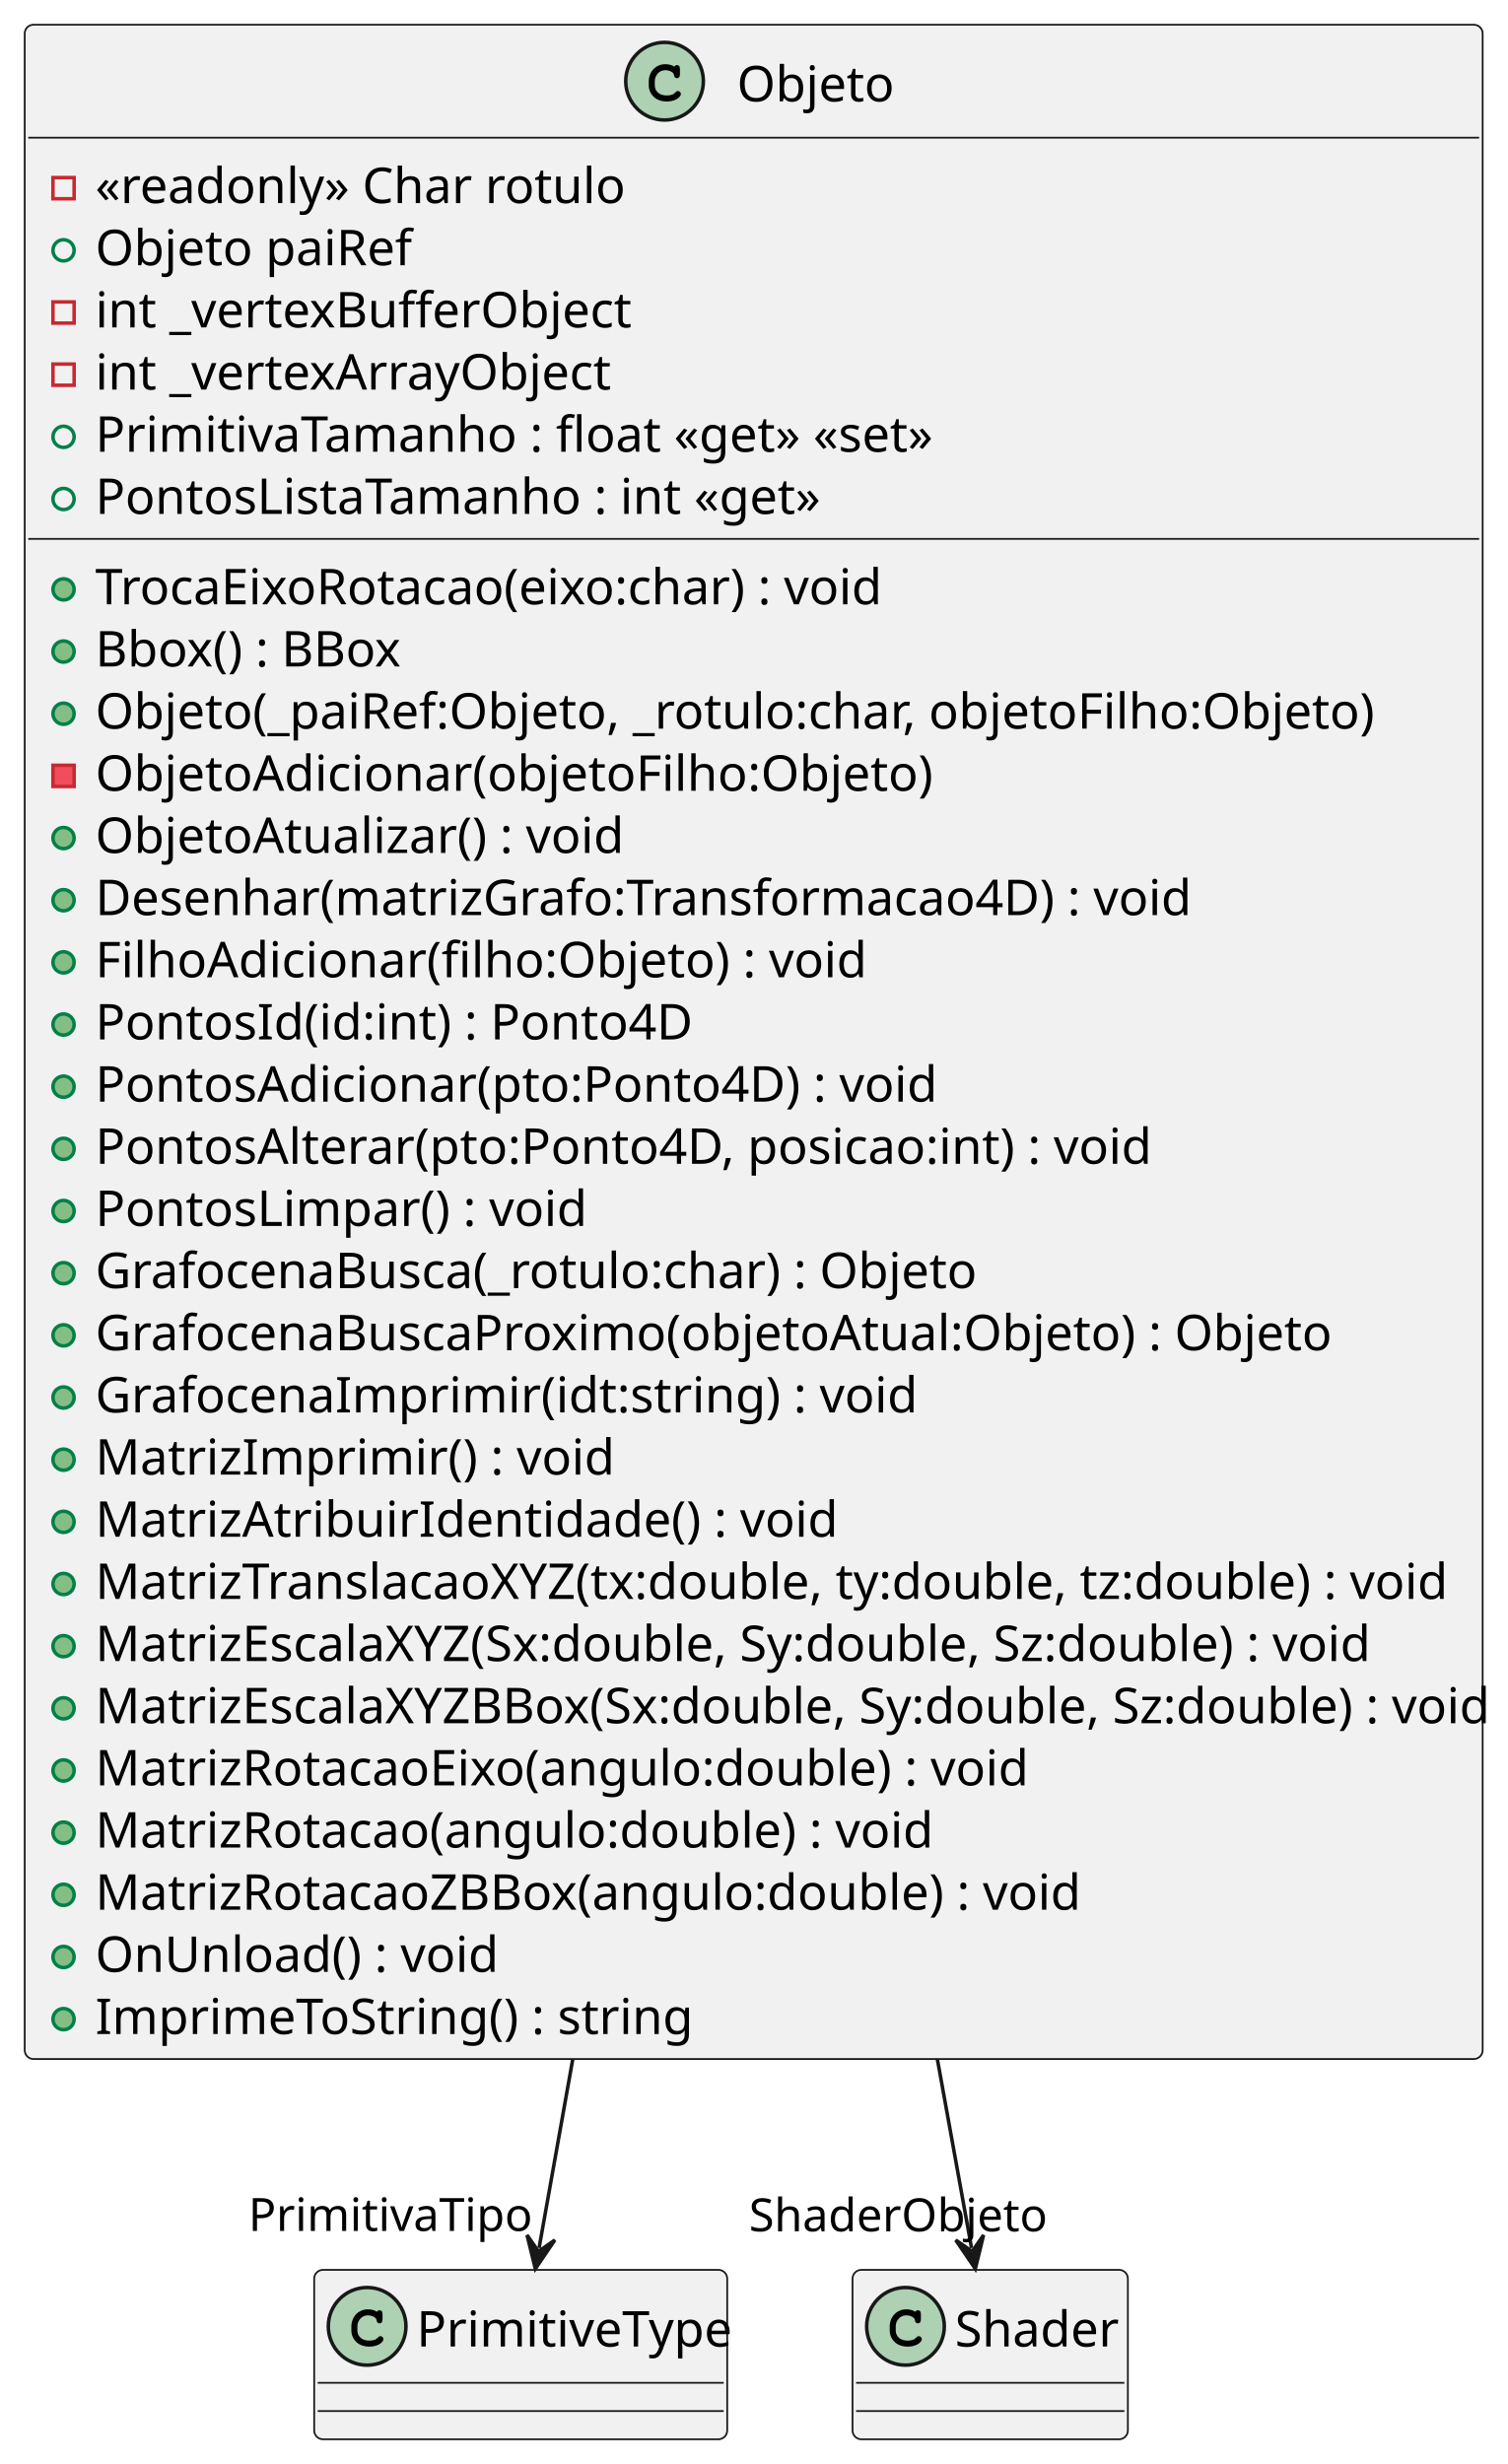
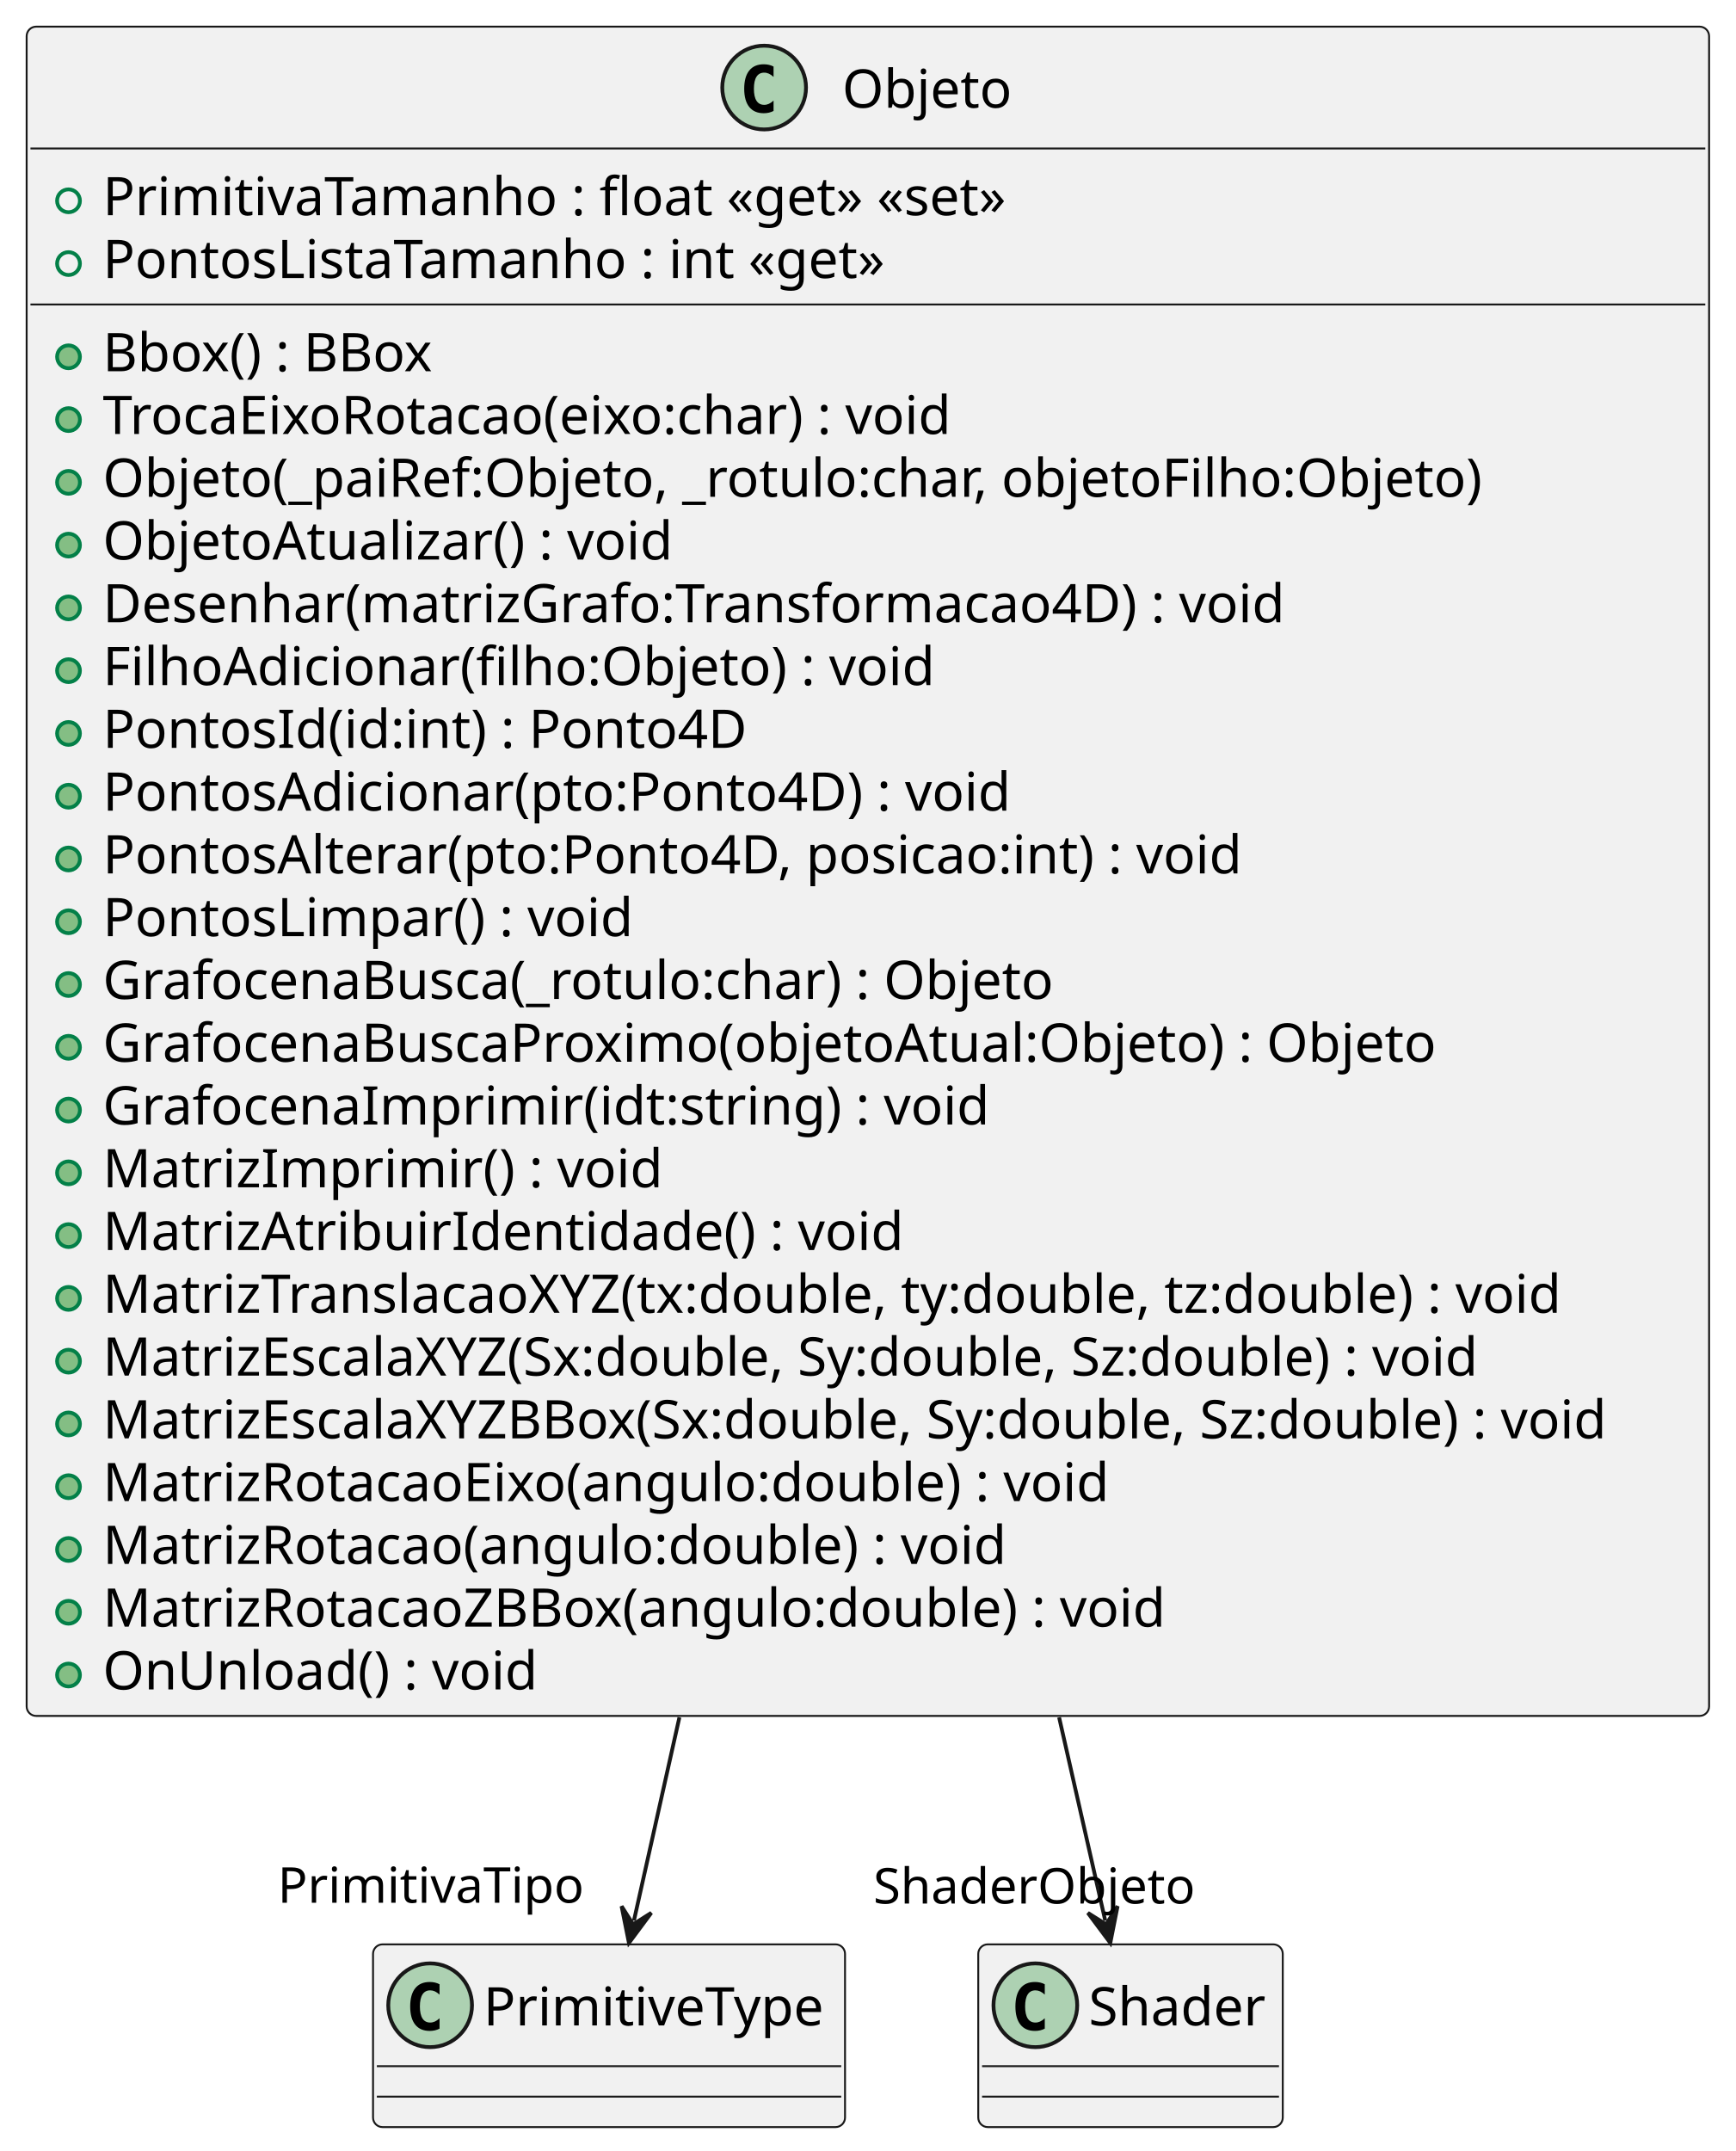
- <svg xmlns="http://www.w3.org/2000/svg" contentStyleType="text/css" height="698px" preserveAspectRatio="none" style="width:427px;height:698px;background:#FFFFFF;" version="1.1" viewBox="0 0 427 698" width="427px" zoomAndPan="magnify">
+ <svg xmlns="http://www.w3.org/2000/svg" contentStyleType="text/css" height="565px" preserveAspectRatio="none" style="width:456px;height:565px;background:#FFFFFF;" version="1.1" viewBox="0 0 456 565" width="456px" zoomAndPan="magnify">
  <defs />
  <g>
    <g id="elem_Objeto">
-       <rect codeLine="1" fill="#F1F1F1" height="576.281" id="Objeto" rx="2.5" ry="2.5" style="stroke:#181818;stroke-width:0.5;" width="413" x="7" y="7" />
-       <ellipse cx="188.25" cy="23" fill="#ADD1B2" rx="11" ry="11" style="stroke:#181818;stroke-width:1.0;" />
-       <path d="M191.016,18.875 Q191.172,18.656 191.359,18.547 Q191.547,18.438 191.766,18.438 Q192.141,18.438 192.375,18.695 Q192.609,18.953 192.609,19.562 L192.609,21.016 Q192.609,21.625 192.375,21.891 Q192.141,22.156 191.766,22.156 Q191.422,22.156 191.219,21.953 Q191.016,21.766 190.906,21.25 Q190.859,20.891 190.672,20.703 Q190.344,20.328 189.734,20.109 Q189.125,19.891 188.5,19.891 Q187.734,19.891 187.102,20.219 Q186.469,20.547 185.977,21.297 Q185.484,22.047 185.484,23.078 L185.484,24.172 Q185.484,25.406 186.375,26.227 Q187.266,27.047 188.859,27.047 Q189.797,27.047 190.453,26.797 Q190.844,26.641 191.266,26.203 Q191.531,25.938 191.68,25.859 Q191.828,25.781 192.031,25.781 Q192.359,25.781 192.617,26.039 Q192.875,26.297 192.875,26.641 Q192.875,26.984 192.531,27.391 Q192.031,27.969 191.234,28.297 Q190.156,28.75 188.859,28.75 Q187.344,28.75 186.141,28.125 Q185.156,27.625 184.469,26.555 Q183.781,25.484 183.781,24.203 L183.781,23.047 Q183.781,21.719 184.398,20.57 Q185.016,19.422 186.109,18.805 Q187.203,18.188 188.438,18.188 Q189.172,18.188 189.82,18.352 Q190.469,18.516 191.016,18.875 Z " fill="#000000" />
-       <text fill="#000000" font-family="sans-serif" font-size="14" lengthAdjust="spacing" textLength="42" x="208.75" y="28.729">Objeto</text>
-       <line style="stroke:#181818;stroke-width:0.5;" x1="8" x2="419" y1="39" y2="39" />
-       <rect fill="none" height="6" style="stroke:#C82930;stroke-width:1.0;" width="6" x="15" y="50.305" />
-       <text fill="#000000" font-family="sans-serif" font-size="14" lengthAdjust="spacing" textLength="146" x="27" y="57.533">«readonly» Char rotulo</text>
-       <ellipse cx="18" cy="70.914" fill="none" rx="3" ry="3" style="stroke:#038048;stroke-width:1.0;" />
-       <text fill="#000000" font-family="sans-serif" font-size="14" lengthAdjust="spacing" textLength="87" x="27" y="75.143">Objeto paiRef</text>
-       <rect fill="none" height="6" style="stroke:#C82930;stroke-width:1.0;" width="6" x="15" y="85.523" />
-       <text fill="#000000" font-family="sans-serif" font-size="14" lengthAdjust="spacing" textLength="144" x="27" y="92.752">int _vertexBufferObject</text>
-       <rect fill="none" height="6" style="stroke:#C82930;stroke-width:1.0;" width="6" x="15" y="103.133" />
-       <text fill="#000000" font-family="sans-serif" font-size="14" lengthAdjust="spacing" textLength="140" x="27" y="110.361">int _vertexArrayObject</text>
-       <ellipse cx="18" cy="123.742" fill="none" rx="3" ry="3" style="stroke:#038048;stroke-width:1.0;" />
-       <text fill="#000000" font-family="sans-serif" font-size="14" lengthAdjust="spacing" textLength="231" x="27" y="127.971">PrimitivaTamanho : float «get» «set»</text>
-       <ellipse cx="18" cy="141.352" fill="none" rx="3" ry="3" style="stroke:#038048;stroke-width:1.0;" />
-       <text fill="#000000" font-family="sans-serif" font-size="14" lengthAdjust="spacing" textLength="201" x="27" y="145.58">PontosListaTamanho : int «get»</text>
-       <line style="stroke:#181818;stroke-width:0.5;" x1="8" x2="419" y1="152.656" y2="152.656" />
-       <ellipse cx="18" cy="166.961" fill="#84BE84" rx="3" ry="3" style="stroke:#038048;stroke-width:1.0;" />
-       <text fill="#000000" font-family="sans-serif" font-size="14" lengthAdjust="spacing" textLength="221" x="27" y="171.19">TrocaEixoRotacao(eixo:char) : void</text>
-       <ellipse cx="18" cy="184.57" fill="#84BE84" rx="3" ry="3" style="stroke:#038048;stroke-width:1.0;" />
-       <text fill="#000000" font-family="sans-serif" font-size="14" lengthAdjust="spacing" textLength="85" x="27" y="188.799">Bbox() : BBox</text>
-       <ellipse cx="18" cy="202.18" fill="#84BE84" rx="3" ry="3" style="stroke:#038048;stroke-width:1.0;" />
-       <text fill="#000000" font-family="sans-serif" font-size="14" lengthAdjust="spacing" textLength="355" x="27" y="206.408">Objeto(_paiRef:Objeto, _rotulo:char, objetoFilho:Objeto)</text>
-       <rect fill="#F24D5C" height="6" style="stroke:#C82930;stroke-width:1.0;" width="6" x="15" y="216.789" />
-       <text fill="#000000" font-family="sans-serif" font-size="14" lengthAdjust="spacing" textLength="227" x="27" y="224.018">ObjetoAdicionar(objetoFilho:Objeto)</text>
-       <ellipse cx="18" cy="237.398" fill="#84BE84" rx="3" ry="3" style="stroke:#038048;stroke-width:1.0;" />
-       <text fill="#000000" font-family="sans-serif" font-size="14" lengthAdjust="spacing" textLength="144" x="27" y="241.627">ObjetoAtualizar() : void</text>
-       <ellipse cx="18" cy="255.008" fill="#84BE84" rx="3" ry="3" style="stroke:#038048;stroke-width:1.0;" />
-       <text fill="#000000" font-family="sans-serif" font-size="14" lengthAdjust="spacing" textLength="301" x="27" y="259.236">Desenhar(matrizGrafo:Transformacao4D) : void</text>
-       <ellipse cx="18" cy="272.617" fill="#84BE84" rx="3" ry="3" style="stroke:#038048;stroke-width:1.0;" />
-       <text fill="#000000" font-family="sans-serif" font-size="14" lengthAdjust="spacing" textLength="210" x="27" y="276.846">FilhoAdicionar(filho:Objeto) : void</text>
-       <ellipse cx="18" cy="290.227" fill="#84BE84" rx="3" ry="3" style="stroke:#038048;stroke-width:1.0;" />
-       <text fill="#000000" font-family="sans-serif" font-size="14" lengthAdjust="spacing" textLength="162" x="27" y="294.455">PontosId(id:int) : Ponto4D</text>
-       <ellipse cx="18" cy="307.836" fill="#84BE84" rx="3" ry="3" style="stroke:#038048;stroke-width:1.0;" />
-       <text fill="#000000" font-family="sans-serif" font-size="14" lengthAdjust="spacing" textLength="230" x="27" y="312.065">PontosAdicionar(pto:Ponto4D) : void</text>
-       <ellipse cx="18" cy="325.445" fill="#84BE84" rx="3" ry="3" style="stroke:#038048;stroke-width:1.0;" />
-       <text fill="#000000" font-family="sans-serif" font-size="14" lengthAdjust="spacing" textLength="289" x="27" y="329.674">PontosAlterar(pto:Ponto4D, posicao:int) : void</text>
-       <ellipse cx="18" cy="343.055" fill="#84BE84" rx="3" ry="3" style="stroke:#038048;stroke-width:1.0;" />
-       <text fill="#000000" font-family="sans-serif" font-size="14" lengthAdjust="spacing" textLength="135" x="27" y="347.283">PontosLimpar() : void</text>
-       <ellipse cx="18" cy="360.664" fill="#84BE84" rx="3" ry="3" style="stroke:#038048;stroke-width:1.0;" />
-       <text fill="#000000" font-family="sans-serif" font-size="14" lengthAdjust="spacing" textLength="246" x="27" y="364.893">GrafocenaBusca(_rotulo:char) : Objeto</text>
-       <ellipse cx="18" cy="378.273" fill="#84BE84" rx="3" ry="3" style="stroke:#038048;stroke-width:1.0;" />
-       <text fill="#000000" font-family="sans-serif" font-size="14" lengthAdjust="spacing" textLength="337" x="27" y="382.502">GrafocenaBuscaProximo(objetoAtual:Objeto) : Objeto</text>
-       <ellipse cx="18" cy="395.883" fill="#84BE84" rx="3" ry="3" style="stroke:#038048;stroke-width:1.0;" />
-       <text fill="#000000" font-family="sans-serif" font-size="14" lengthAdjust="spacing" textLength="218" x="27" y="400.111">GrafocenaImprimir(idt:string) : void</text>
-       <ellipse cx="18" cy="413.492" fill="#84BE84" rx="3" ry="3" style="stroke:#038048;stroke-width:1.0;" />
-       <text fill="#000000" font-family="sans-serif" font-size="14" lengthAdjust="spacing" textLength="134" x="27" y="417.721">MatrizImprimir() : void</text>
-       <ellipse cx="18" cy="431.102" fill="#84BE84" rx="3" ry="3" style="stroke:#038048;stroke-width:1.0;" />
-       <text fill="#000000" font-family="sans-serif" font-size="14" lengthAdjust="spacing" textLength="196" x="27" y="435.33">MatrizAtribuirIdentidade() : void</text>
-       <ellipse cx="18" cy="448.711" fill="#84BE84" rx="3" ry="3" style="stroke:#038048;stroke-width:1.0;" />
-       <text fill="#000000" font-family="sans-serif" font-size="14" lengthAdjust="spacing" textLength="369" x="27" y="452.94">MatrizTranslacaoXYZ(tx:double, ty:double, tz:double) : void</text>
-       <ellipse cx="18" cy="466.32" fill="#84BE84" rx="3" ry="3" style="stroke:#038048;stroke-width:1.0;" />
-       <text fill="#000000" font-family="sans-serif" font-size="14" lengthAdjust="spacing" textLength="355" x="27" y="470.549">MatrizEscalaXYZ(Sx:double, Sy:double, Sz:double) : void</text>
-       <ellipse cx="18" cy="483.93" fill="#84BE84" rx="3" ry="3" style="stroke:#038048;stroke-width:1.0;" />
-       <text fill="#000000" font-family="sans-serif" font-size="14" lengthAdjust="spacing" textLength="387" x="27" y="488.158">MatrizEscalaXYZBBox(Sx:double, Sy:double, Sz:double) : void</text>
-       <ellipse cx="18" cy="501.539" fill="#84BE84" rx="3" ry="3" style="stroke:#038048;stroke-width:1.0;" />
-       <text fill="#000000" font-family="sans-serif" font-size="14" lengthAdjust="spacing" textLength="254" x="27" y="505.768">MatrizRotacaoEixo(angulo:double) : void</text>
-       <ellipse cx="18" cy="519.148" fill="#84BE84" rx="3" ry="3" style="stroke:#038048;stroke-width:1.0;" />
-       <text fill="#000000" font-family="sans-serif" font-size="14" lengthAdjust="spacing" textLength="228" x="27" y="523.377">MatrizRotacao(angulo:double) : void</text>
-       <ellipse cx="18" cy="536.758" fill="#84BE84" rx="3" ry="3" style="stroke:#038048;stroke-width:1.0;" />
-       <text fill="#000000" font-family="sans-serif" font-size="14" lengthAdjust="spacing" textLength="268" x="27" y="540.986">MatrizRotacaoZBBox(angulo:double) : void</text>
-       <ellipse cx="18" cy="554.367" fill="#84BE84" rx="3" ry="3" style="stroke:#038048;stroke-width:1.0;" />
-       <text fill="#000000" font-family="sans-serif" font-size="14" lengthAdjust="spacing" textLength="111" x="27" y="558.596">OnUnload() : void</text>
-       <ellipse cx="18" cy="571.977" fill="#84BE84" rx="3" ry="3" style="stroke:#038048;stroke-width:1.0;" />
-       <text fill="#000000" font-family="sans-serif" font-size="14" lengthAdjust="spacing" textLength="160" x="27" y="576.205">ImprimeToString() : string</text>
+       <rect codeLine="1" fill="#F1F1F1" height="443.719" id="Objeto" rx="2.5" ry="2.5" style="stroke:#181818;stroke-width:0.5;" width="442" x="7" y="7" />
+       <ellipse cx="200.75" cy="23" fill="#ADD1B2" rx="11" ry="11" style="stroke:#181818;stroke-width:1.0;" />
+       <path d="M203.223,29.143 Q202.642,29.442 202.003,29.591 Q201.364,29.741 200.658,29.741 Q198.151,29.741 196.832,28.089 Q195.512,26.437 195.512,23.316 Q195.512,20.186 196.832,18.535 Q198.151,16.883 200.658,16.883 Q201.364,16.883 202.011,17.032 Q202.659,17.182 203.223,17.48 L203.223,20.203 Q202.592,19.622 201.999,19.352 Q201.405,19.082 200.774,19.082 Q199.43,19.082 198.745,20.149 Q198.06,21.216 198.06,23.316 Q198.06,25.408 198.745,26.474 Q199.43,27.541 200.774,27.541 Q201.405,27.541 201.999,27.271 Q202.592,27.002 203.223,26.42 Z " fill="#000000" />
+       <text fill="#000000" font-family="sans-serif" font-size="14" lengthAdjust="spacing" textLength="46" x="221.25" y="28.291">Objeto</text>
+       <line style="stroke:#181818;stroke-width:0.5;" x1="8" x2="448" y1="39" y2="39" />
+       <ellipse cx="18" cy="52.744" fill="none" rx="3" ry="3" style="stroke:#038048;stroke-width:1.0;" />
+       <text fill="#000000" font-family="sans-serif" font-size="14" lengthAdjust="spacing" textLength="245" x="27" y="56.535">PrimitivaTamanho : float «get» «set»</text>
+       <ellipse cx="18" cy="69.232" fill="none" rx="3" ry="3" style="stroke:#038048;stroke-width:1.0;" />
+       <text fill="#000000" font-family="sans-serif" font-size="14" lengthAdjust="spacing" textLength="213" x="27" y="73.023">PontosListaTamanho : int «get»</text>
+       <line style="stroke:#181818;stroke-width:0.5;" x1="8" x2="448" y1="79.977" y2="79.977" />
+       <ellipse cx="18" cy="93.721" fill="#84BE84" rx="3" ry="3" style="stroke:#038048;stroke-width:1.0;" />
+       <text fill="#000000" font-family="sans-serif" font-size="14" lengthAdjust="spacing" textLength="91" x="27" y="97.512">Bbox() : BBox</text>
+       <ellipse cx="18" cy="110.209" fill="#84BE84" rx="3" ry="3" style="stroke:#038048;stroke-width:1.0;" />
+       <text fill="#000000" font-family="sans-serif" font-size="14" lengthAdjust="spacing" textLength="239" x="27" y="114">TrocaEixoRotacao(eixo:char) : void</text>
+       <ellipse cx="18" cy="126.697" fill="#84BE84" rx="3" ry="3" style="stroke:#038048;stroke-width:1.0;" />
+       <text fill="#000000" font-family="sans-serif" font-size="14" lengthAdjust="spacing" textLength="383" x="27" y="130.488">Objeto(_paiRef:Objeto, _rotulo:char, objetoFilho:Objeto)</text>
+       <ellipse cx="18" cy="143.185" fill="#84BE84" rx="3" ry="3" style="stroke:#038048;stroke-width:1.0;" />
+       <text fill="#000000" font-family="sans-serif" font-size="14" lengthAdjust="spacing" textLength="159" x="27" y="146.977">ObjetoAtualizar() : void</text>
+       <ellipse cx="18" cy="159.674" fill="#84BE84" rx="3" ry="3" style="stroke:#038048;stroke-width:1.0;" />
+       <text fill="#000000" font-family="sans-serif" font-size="14" lengthAdjust="spacing" textLength="325" x="27" y="163.465">Desenhar(matrizGrafo:Transformacao4D) : void</text>
+       <ellipse cx="18" cy="176.162" fill="#84BE84" rx="3" ry="3" style="stroke:#038048;stroke-width:1.0;" />
+       <text fill="#000000" font-family="sans-serif" font-size="14" lengthAdjust="spacing" textLength="232" x="27" y="179.953">FilhoAdicionar(filho:Objeto) : void</text>
+       <ellipse cx="18" cy="192.65" fill="#84BE84" rx="3" ry="3" style="stroke:#038048;stroke-width:1.0;" />
+       <text fill="#000000" font-family="sans-serif" font-size="14" lengthAdjust="spacing" textLength="176" x="27" y="196.441">PontosId(id:int) : Ponto4D</text>
+       <ellipse cx="18" cy="209.139" fill="#84BE84" rx="3" ry="3" style="stroke:#038048;stroke-width:1.0;" />
+       <text fill="#000000" font-family="sans-serif" font-size="14" lengthAdjust="spacing" textLength="250" x="27" y="212.93">PontosAdicionar(pto:Ponto4D) : void</text>
+       <ellipse cx="18" cy="225.627" fill="#84BE84" rx="3" ry="3" style="stroke:#038048;stroke-width:1.0;" />
+       <text fill="#000000" font-family="sans-serif" font-size="14" lengthAdjust="spacing" textLength="314" x="27" y="229.418">PontosAlterar(pto:Ponto4D, posicao:int) : void</text>
+       <ellipse cx="18" cy="242.115" fill="#84BE84" rx="3" ry="3" style="stroke:#038048;stroke-width:1.0;" />
+       <text fill="#000000" font-family="sans-serif" font-size="14" lengthAdjust="spacing" textLength="145" x="27" y="245.906">PontosLimpar() : void</text>
+       <ellipse cx="18" cy="258.603" fill="#84BE84" rx="3" ry="3" style="stroke:#038048;stroke-width:1.0;" />
+       <text fill="#000000" font-family="sans-serif" font-size="14" lengthAdjust="spacing" textLength="260" x="27" y="262.394">GrafocenaBusca(_rotulo:char) : Objeto</text>
+       <ellipse cx="18" cy="275.092" fill="#84BE84" rx="3" ry="3" style="stroke:#038048;stroke-width:1.0;" />
+       <text fill="#000000" font-family="sans-serif" font-size="14" lengthAdjust="spacing" textLength="365" x="27" y="278.883">GrafocenaBuscaProximo(objetoAtual:Objeto) : Objeto</text>
+       <ellipse cx="18" cy="291.58" fill="#84BE84" rx="3" ry="3" style="stroke:#038048;stroke-width:1.0;" />
+       <text fill="#000000" font-family="sans-serif" font-size="14" lengthAdjust="spacing" textLength="242" x="27" y="295.371">GrafocenaImprimir(idt:string) : void</text>
+       <ellipse cx="18" cy="308.068" fill="#84BE84" rx="3" ry="3" style="stroke:#038048;stroke-width:1.0;" />
+       <text fill="#000000" font-family="sans-serif" font-size="14" lengthAdjust="spacing" textLength="153" x="27" y="311.859">MatrizImprimir() : void</text>
+       <ellipse cx="18" cy="324.557" fill="#84BE84" rx="3" ry="3" style="stroke:#038048;stroke-width:1.0;" />
+       <text fill="#000000" font-family="sans-serif" font-size="14" lengthAdjust="spacing" textLength="220" x="27" y="328.348">MatrizAtribuirIdentidade() : void</text>
+       <ellipse cx="18" cy="341.045" fill="#84BE84" rx="3" ry="3" style="stroke:#038048;stroke-width:1.0;" />
+       <text fill="#000000" font-family="sans-serif" font-size="14" lengthAdjust="spacing" textLength="406" x="27" y="344.836">MatrizTranslacaoXYZ(tx:double, ty:double, tz:double) : void</text>
+       <ellipse cx="18" cy="357.533" fill="#84BE84" rx="3" ry="3" style="stroke:#038048;stroke-width:1.0;" />
+       <text fill="#000000" font-family="sans-serif" font-size="14" lengthAdjust="spacing" textLength="382" x="27" y="361.324">MatrizEscalaXYZ(Sx:double, Sy:double, Sz:double) : void</text>
+       <ellipse cx="18" cy="374.022" fill="#84BE84" rx="3" ry="3" style="stroke:#038048;stroke-width:1.0;" />
+       <text fill="#000000" font-family="sans-serif" font-size="14" lengthAdjust="spacing" textLength="416" x="27" y="377.812">MatrizEscalaXYZBBox(Sx:double, Sy:double, Sz:double) : void</text>
+       <ellipse cx="18" cy="390.51" fill="#84BE84" rx="3" ry="3" style="stroke:#038048;stroke-width:1.0;" />
+       <text fill="#000000" font-family="sans-serif" font-size="14" lengthAdjust="spacing" textLength="279" x="27" y="394.301">MatrizRotacaoEixo(angulo:double) : void</text>
+       <ellipse cx="18" cy="406.998" fill="#84BE84" rx="3" ry="3" style="stroke:#038048;stroke-width:1.0;" />
+       <text fill="#000000" font-family="sans-serif" font-size="14" lengthAdjust="spacing" textLength="249" x="27" y="410.789">MatrizRotacao(angulo:double) : void</text>
+       <ellipse cx="18" cy="423.486" fill="#84BE84" rx="3" ry="3" style="stroke:#038048;stroke-width:1.0;" />
+       <text fill="#000000" font-family="sans-serif" font-size="14" lengthAdjust="spacing" textLength="291" x="27" y="427.277">MatrizRotacaoZBBox(angulo:double) : void</text>
+       <ellipse cx="18" cy="439.975" fill="#84BE84" rx="3" ry="3" style="stroke:#038048;stroke-width:1.0;" />
+       <text fill="#000000" font-family="sans-serif" font-size="14" lengthAdjust="spacing" textLength="120" x="27" y="443.766">OnUnload() : void</text>
    </g>
    <g id="elem_PrimitiveType">
-       <rect fill="#F1F1F1" height="48" id="PrimitiveType" rx="2.5" ry="2.5" style="stroke:#181818;stroke-width:0.5;" width="117" x="89" y="643" />
-       <ellipse cx="104" cy="659" fill="#ADD1B2" rx="11" ry="11" style="stroke:#181818;stroke-width:1.0;" />
-       <path d="M106.766,654.875 Q106.922,654.656 107.109,654.547 Q107.297,654.438 107.516,654.438 Q107.891,654.438 108.125,654.695 Q108.359,654.953 108.359,655.562 L108.359,657.016 Q108.359,657.625 108.125,657.891 Q107.891,658.156 107.516,658.156 Q107.172,658.156 106.969,657.953 Q106.766,657.766 106.656,657.25 Q106.609,656.891 106.422,656.703 Q106.094,656.328 105.484,656.109 Q104.875,655.891 104.25,655.891 Q103.484,655.891 102.852,656.219 Q102.219,656.547 101.727,657.297 Q101.234,658.047 101.234,659.078 L101.234,660.172 Q101.234,661.406 102.125,662.227 Q103.016,663.047 104.609,663.047 Q105.547,663.047 106.203,662.797 Q106.594,662.641 107.016,662.203 Q107.281,661.938 107.43,661.859 Q107.578,661.781 107.781,661.781 Q108.109,661.781 108.367,662.039 Q108.625,662.297 108.625,662.641 Q108.625,662.984 108.281,663.391 Q107.781,663.969 106.984,664.297 Q105.906,664.75 104.609,664.75 Q103.094,664.75 101.891,664.125 Q100.906,663.625 100.219,662.555 Q99.531,661.484 99.531,660.203 L99.531,659.047 Q99.531,657.719 100.148,656.57 Q100.766,655.422 101.859,654.805 Q102.953,654.188 104.188,654.188 Q104.922,654.188 105.57,654.352 Q106.219,654.516 106.766,654.875 Z " fill="#000000" />
-       <text fill="#000000" font-family="sans-serif" font-size="14" lengthAdjust="spacing" textLength="85" x="118" y="664.729">PrimitiveType</text>
-       <line style="stroke:#181818;stroke-width:0.5;" x1="90" x2="205" y1="675" y2="675" />
-       <line style="stroke:#181818;stroke-width:0.5;" x1="90" x2="205" y1="683" y2="683" />
+       <rect fill="#F1F1F1" height="48" id="PrimitiveType" rx="2.5" ry="2.5" style="stroke:#181818;stroke-width:0.5;" width="124" x="98" y="510.72" />
+       <ellipse cx="113" cy="526.72" fill="#ADD1B2" rx="11" ry="11" style="stroke:#181818;stroke-width:1.0;" />
+       <path d="M115.473,532.863 Q114.892,533.162 114.253,533.311 Q113.614,533.461 112.908,533.461 Q110.401,533.461 109.082,531.809 Q107.762,530.157 107.762,527.036 Q107.762,523.907 109.082,522.255 Q110.401,520.603 112.908,520.603 Q113.614,520.603 114.261,520.752 Q114.909,520.902 115.473,521.201 L115.473,523.923 Q114.842,523.342 114.249,523.072 Q113.655,522.803 113.024,522.803 Q111.68,522.803 110.995,523.869 Q110.31,524.936 110.31,527.036 Q110.31,529.128 110.995,530.194 Q111.68,531.261 113.024,531.261 Q113.655,531.261 114.249,530.991 Q114.842,530.721 115.473,530.14 Z " fill="#000000" />
+       <text fill="#000000" font-family="sans-serif" font-size="14" lengthAdjust="spacing" textLength="92" x="127" y="532.011">PrimitiveType</text>
+       <line style="stroke:#181818;stroke-width:0.5;" x1="99" x2="221" y1="542.72" y2="542.72" />
+       <line style="stroke:#181818;stroke-width:0.5;" x1="99" x2="221" y1="550.72" y2="550.72" />
    </g>
    <g id="elem_Shader">
-       <rect fill="#F1F1F1" height="48" id="Shader" rx="2.5" ry="2.5" style="stroke:#181818;stroke-width:0.5;" width="78" x="241.5" y="643" />
-       <ellipse cx="256.5" cy="659" fill="#ADD1B2" rx="11" ry="11" style="stroke:#181818;stroke-width:1.0;" />
-       <path d="M259.266,654.875 Q259.422,654.656 259.609,654.547 Q259.797,654.438 260.016,654.438 Q260.391,654.438 260.625,654.695 Q260.859,654.953 260.859,655.562 L260.859,657.016 Q260.859,657.625 260.625,657.891 Q260.391,658.156 260.016,658.156 Q259.672,658.156 259.469,657.953 Q259.266,657.766 259.156,657.25 Q259.109,656.891 258.922,656.703 Q258.594,656.328 257.984,656.109 Q257.375,655.891 256.75,655.891 Q255.984,655.891 255.352,656.219 Q254.719,656.547 254.227,657.297 Q253.734,658.047 253.734,659.078 L253.734,660.172 Q253.734,661.406 254.625,662.227 Q255.516,663.047 257.109,663.047 Q258.047,663.047 258.703,662.797 Q259.094,662.641 259.516,662.203 Q259.781,661.938 259.93,661.859 Q260.078,661.781 260.281,661.781 Q260.609,661.781 260.867,662.039 Q261.125,662.297 261.125,662.641 Q261.125,662.984 260.781,663.391 Q260.281,663.969 259.484,664.297 Q258.406,664.75 257.109,664.75 Q255.594,664.75 254.391,664.125 Q253.406,663.625 252.719,662.555 Q252.031,661.484 252.031,660.203 L252.031,659.047 Q252.031,657.719 252.648,656.57 Q253.266,655.422 254.359,654.805 Q255.453,654.188 256.688,654.188 Q257.422,654.188 258.07,654.352 Q258.719,654.516 259.266,654.875 Z " fill="#000000" />
-       <text fill="#000000" font-family="sans-serif" font-size="14" lengthAdjust="spacing" textLength="46" x="270.5" y="664.729">Shader</text>
-       <line style="stroke:#181818;stroke-width:0.5;" x1="242.5" x2="318.5" y1="675" y2="675" />
-       <line style="stroke:#181818;stroke-width:0.5;" x1="242.5" x2="318.5" y1="683" y2="683" />
+       <rect fill="#F1F1F1" height="48" id="Shader" rx="2.5" ry="2.5" style="stroke:#181818;stroke-width:0.5;" width="80" x="257" y="510.72" />
+       <ellipse cx="272" cy="526.72" fill="#ADD1B2" rx="11" ry="11" style="stroke:#181818;stroke-width:1.0;" />
+       <path d="M274.473,532.863 Q273.892,533.162 273.253,533.311 Q272.614,533.461 271.908,533.461 Q269.401,533.461 268.082,531.809 Q266.762,530.157 266.762,527.036 Q266.762,523.907 268.082,522.255 Q269.401,520.603 271.908,520.603 Q272.614,520.603 273.261,520.752 Q273.909,520.902 274.473,521.201 L274.473,523.923 Q273.842,523.342 273.249,523.072 Q272.655,522.803 272.024,522.803 Q270.68,522.803 269.995,523.869 Q269.31,524.936 269.31,527.036 Q269.31,529.128 269.995,530.194 Q270.68,531.261 272.024,531.261 Q272.655,531.261 273.249,530.991 Q273.842,530.721 274.473,530.14 Z " fill="#000000" />
+       <text fill="#000000" font-family="sans-serif" font-size="14" lengthAdjust="spacing" textLength="48" x="286" y="532.011">Shader</text>
+       <line style="stroke:#181818;stroke-width:0.5;" x1="258" x2="336" y1="542.72" y2="542.72" />
+       <line style="stroke:#181818;stroke-width:0.5;" x1="258" x2="336" y1="550.72" y2="550.72" />
    </g>
    <g id="link_Objeto_PrimitiveType">
-       <path codeLine="33" d="M162.23,583.43 C157.95,607.43 155.327,622.164 152.707,636.804 " fill="none" id="Objeto-to-PrimitiveType" style="stroke:#181818;stroke-width:1.0;" />
-       <polygon fill="#181818" points="151.65,642.71,157.173,634.555,152.531,637.788,149.298,633.146,151.65,642.71" style="stroke:#181818;stroke-width:1.0;" />
-       <text fill="#000000" font-family="sans-serif" font-size="13" lengthAdjust="spacing" textLength="73" x="70.36" y="631.976">PrimitivaTipo</text>
+       <path codeLine="27" d="M178.49,451.09 C173.2,474.74 169.862,489.675 166.542,504.495 " fill="none" id="Objeto-to-PrimitiveType" style="stroke:#181818;stroke-width:1.0;" />
+       <polygon fill="#181818" points="165.23,510.35,171.101,502.442,166.323,505.471,163.294,500.693,165.23,510.35" style="stroke:#181818;stroke-width:1.0;" />
+       <text fill="#000000" font-family="sans-serif" font-size="13" lengthAdjust="spacing" textLength="83" x="72.936" y="499.791">PrimitivaTipo</text>
    </g>
    <g id="link_Objeto_Shader">
-       <path codeLine="34" d="M265.55,583.43 C269.89,607.43 272.561,622.166 275.211,636.806 " fill="none" id="Objeto-to-Shader" style="stroke:#181818;stroke-width:1.0;" />
-       <polygon fill="#181818" points="276.28,642.71,278.613,633.141,275.389,637.79,270.741,634.566,276.28,642.71" style="stroke:#181818;stroke-width:1.0;" />
-       <text fill="#000000" font-family="sans-serif" font-size="13" lengthAdjust="spacing" textLength="79" x="212.165" y="632.085">ShaderObjeto</text>
+       <path codeLine="28" d="M278.24,451.09 C283.61,474.74 287.003,489.678 290.363,504.498 " fill="none" id="Objeto-to-Shader" style="stroke:#181818;stroke-width:1.0;" />
+       <polygon fill="#181818" points="291.69,510.35,293.601,500.688,290.584,505.474,285.799,502.457,291.69,510.35" style="stroke:#181818;stroke-width:1.0;" />
+       <text fill="#000000" font-family="sans-serif" font-size="13" lengthAdjust="spacing" textLength="84" x="229.433" y="500.003">ShaderObjeto</text>
    </g>
  </g>
</svg>
